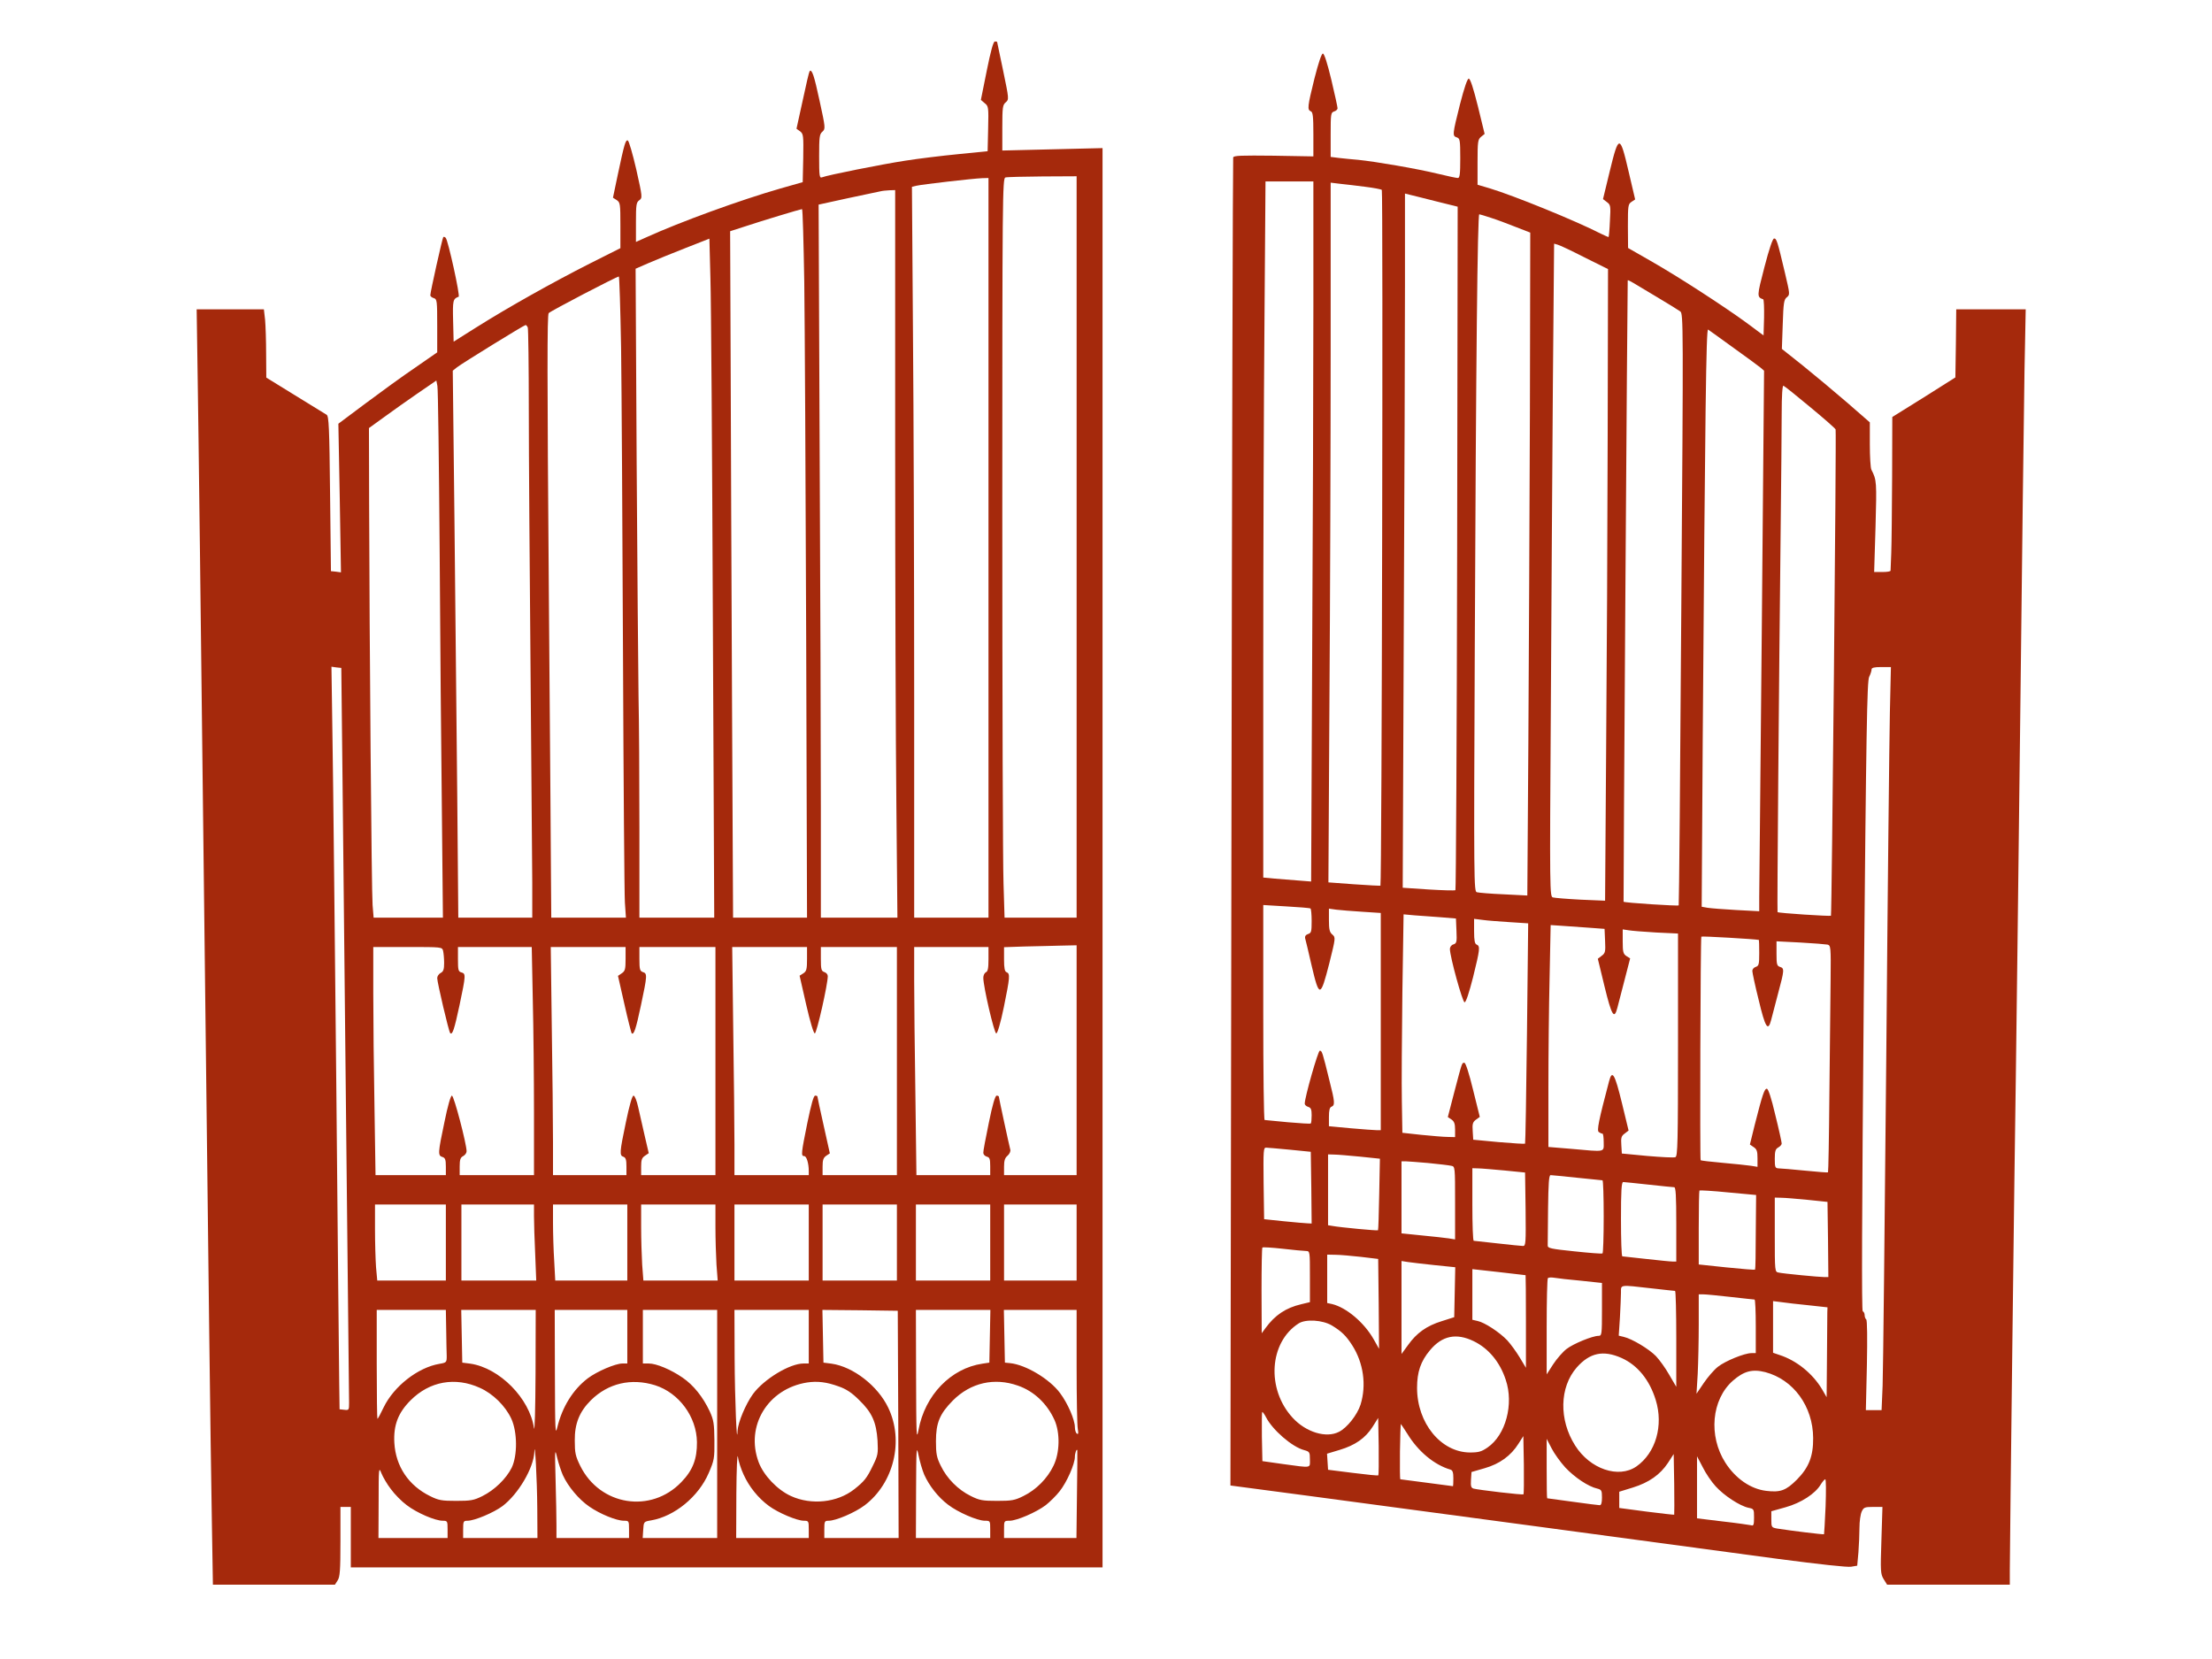
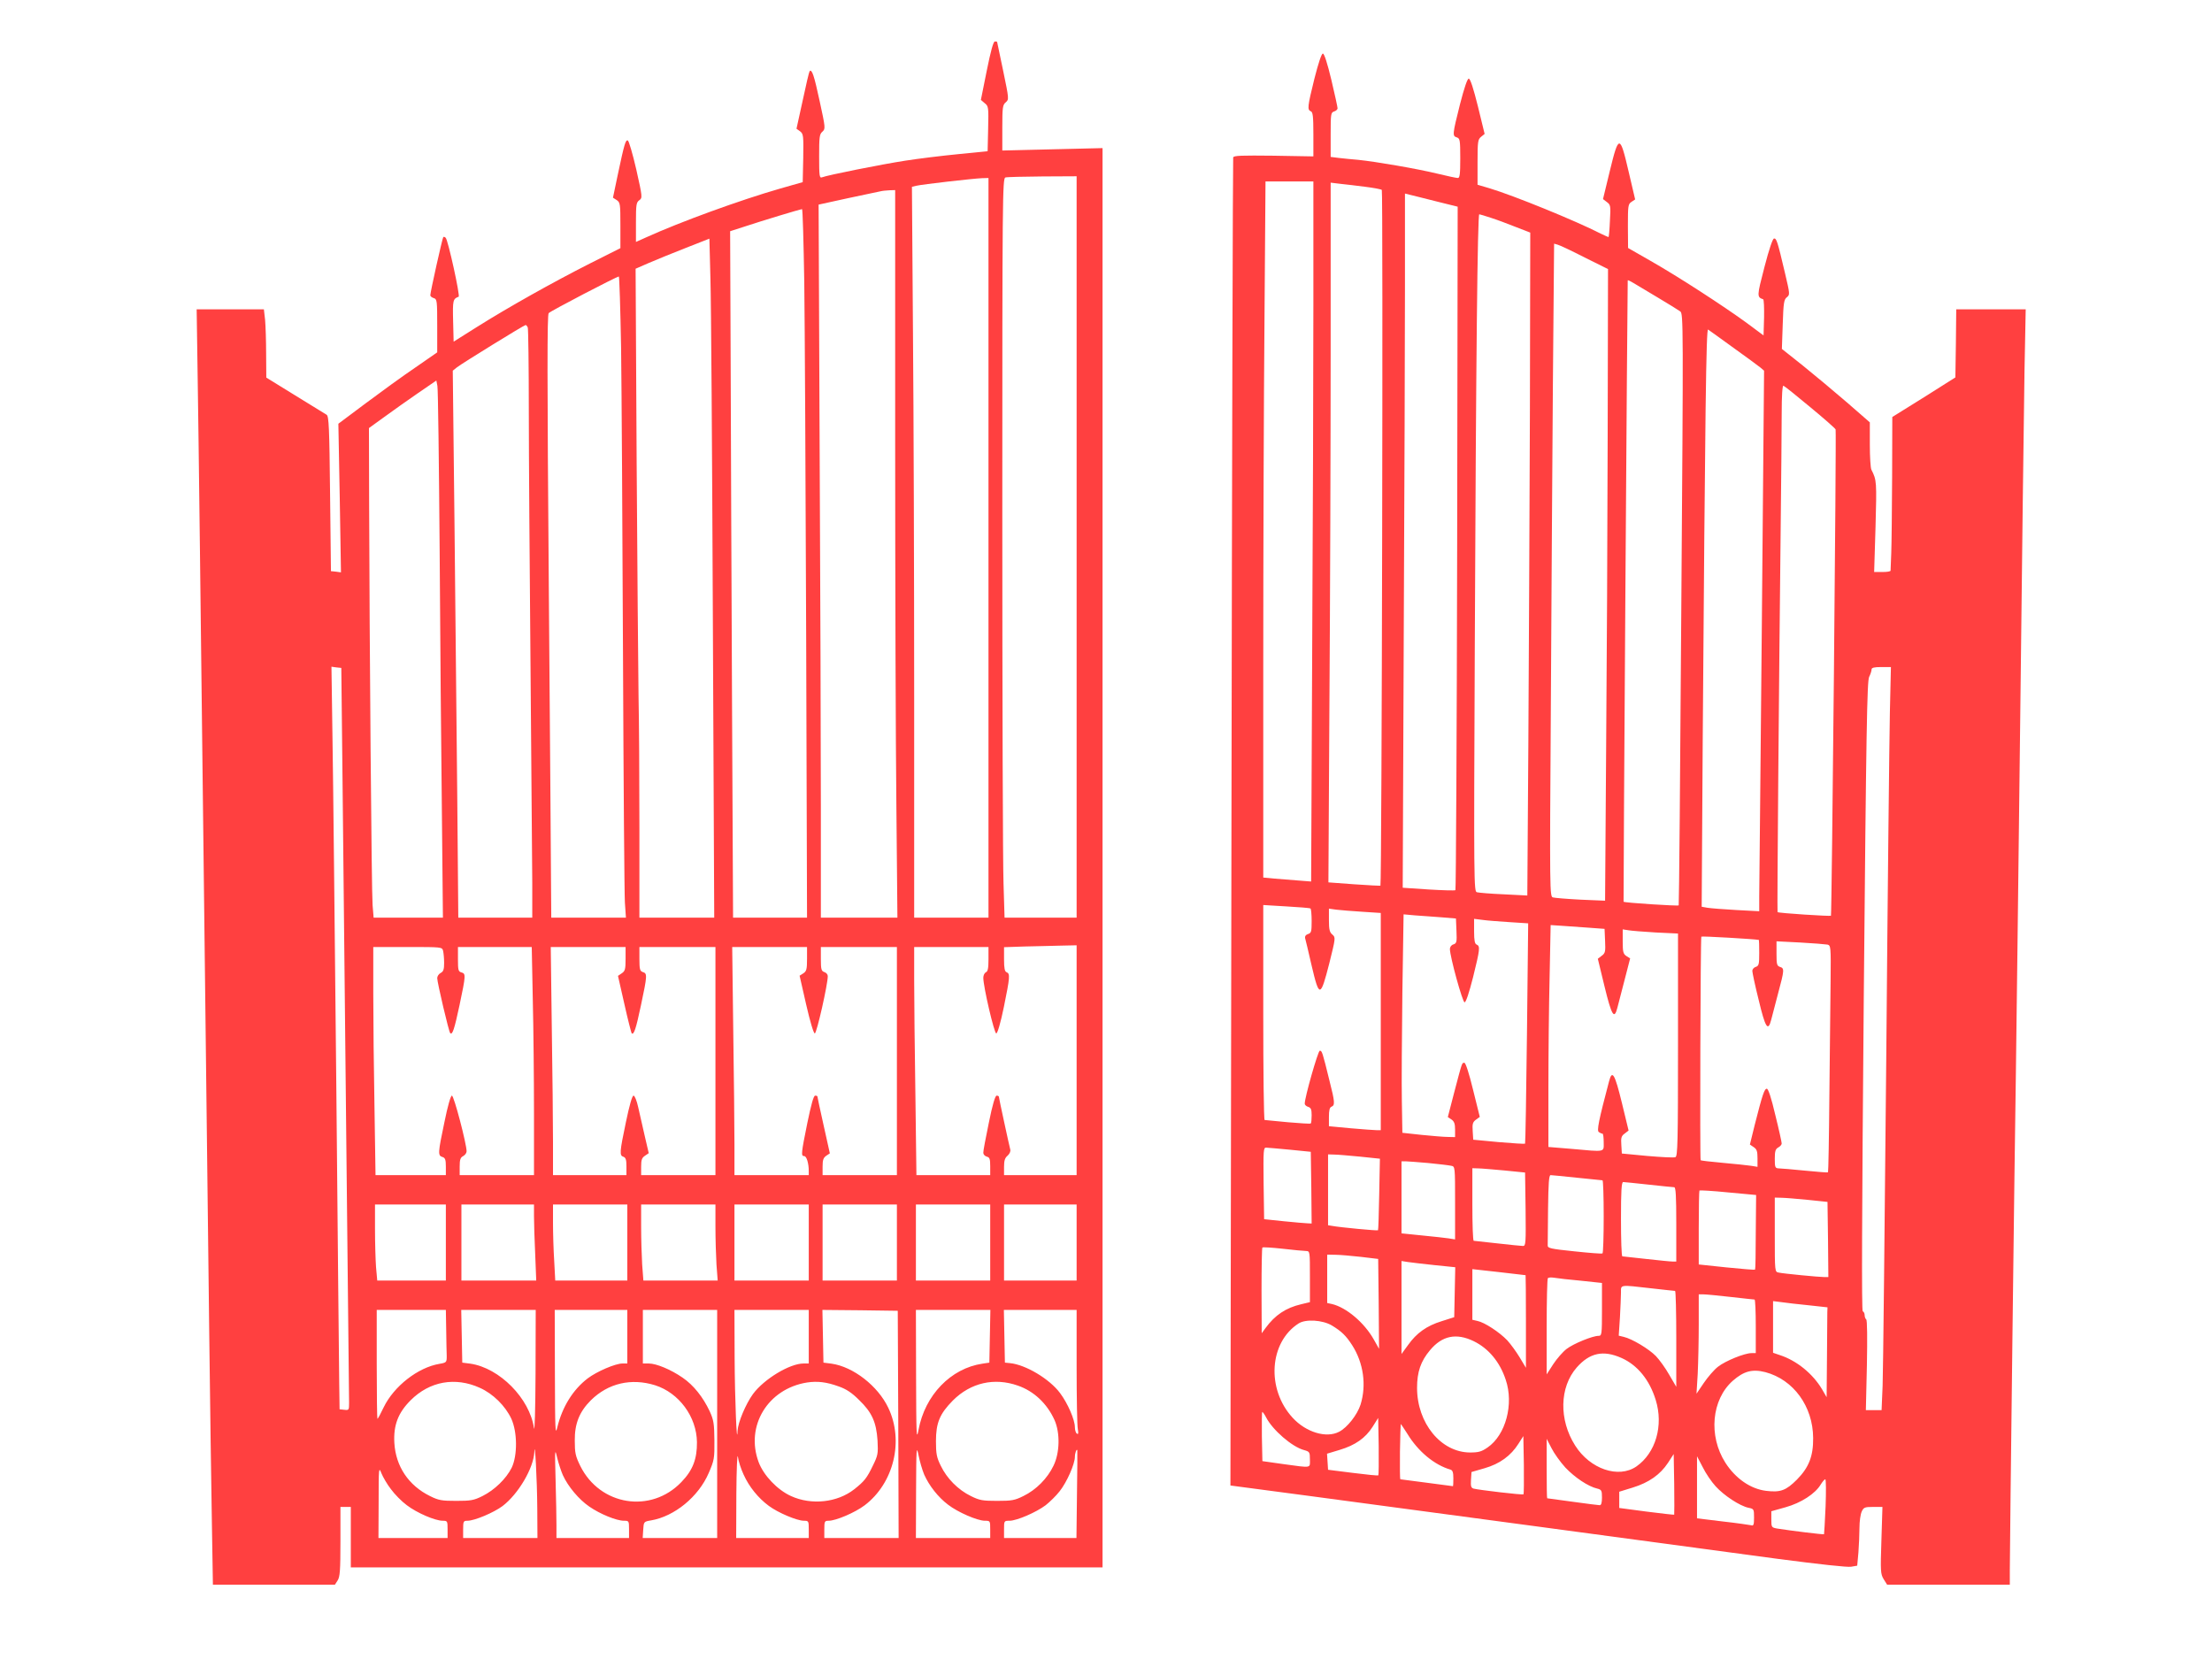
<svg xmlns="http://www.w3.org/2000/svg" version="1.1" id="Calque_1" x="0px" y="0px" viewBox="0 0 1280 960" style="enable-background:new 0 0 1280 960;" xml:space="preserve">
  <style type="text/css">
- 	.st0{fill:#A5290C;}
+ 	.st0{fill:#FF4040;}
</style>
  <g transform="translate(0,960) scale(0.1,-0.1)">
    <path class="st0" d="M5710,9191l-34-169l22-19c22-17,23-23,20-148l-3-130l-170-17c-93-9-232-26-308-38c-136-21-447-83-480-96   c-15-6-17,6-17,121c0,112,2,129,19,143c18,17,18,21-16,177c-32,149-45,187-58,173c-3-3-21-79-40-169l-36-164l21-15   c19-15,20-24,18-155l-3-139l-130-37c-233-67-579-193-777-283l-58-26v114c0,101,2,115,19,127c19,14,19,17-17,178   c-21,91-43,166-49,168c-13,5-20-18-59-202l-27-129l22-14c20-14,21-23,21-146v-132l-177-89c-219-111-475-255-653-367l-135-85l-3,120   c-3,119-1,128,32,140c10,3-61,327-75,341c-5,5-11,7-14,4c-5-5-75-318-75-337c0-5,9-13,20-16c19-6,20-15,20-160v-154l-127-88   c-71-48-199-141-286-206l-159-119l8-430l7-430l-29,4l-29,3l-5,448c-4,384-7,449-20,457c-8,5-90,55-182,112l-167,103l-1,136   c0,75-3,164-6,198l-7,61h-194h-195l6-407c4-225,20-1544,36-2933c31-2621,36-3069,46-3677l6-363h353h353l16,25c13,20,16,57,16,225   v200h30h30V705V530h2175h2175v4107v4106l-290-7l-290-7v132c0,118,2,132,20,147c19,17,19,18-15,182c-19,90-35,166-35,167   c0,2-6,3-13,3C5748,9360,5733,9305,5710,9191z M6230,6435V4290h-208h-209l-6,197c-4,108-7,1070-7,2139c0,1842,1,1943,18,1947   c9,3,106,5,215,6l197,1V6435z M5720,6430V4290h-215h-215v1273c0,701-3,1652-7,2115l-6,841l25,6c32,8,330,42,381,44l37,1V6430z    M5180,7042c0-802,3-1750,7-2105l6-647h-221h-222v638c0,351-3,1280-7,2064l-6,1424l169,37c93,20,178,38,189,40c11,3,35,5,53,6l32,1   V7042z M4654,7968c3-233,8-1155,11-2050l5-1628h-214h-214l-6,1238c-3,680-7,1574-8,1985l-3,749l90,29c93,31,315,98,326,99   C4645,8390,4650,8200,4654,7968z M4125,6023l8-1733h-217h-216v518c0,284-2,627-5,762c-2,135-7,747-11,1360l-6,1115l78,34   c44,19,140,58,214,87l135,53l6-232C4115,7859,4121,6975,4125,6023z M3594,7588c3-227,8-1023,11-1768s8-1394,11-1442l6-88h-216h-216   l-1,133c0,72-6,857-13,1742c-10,1269-10,1613-1,1623c12,13,392,211,406,212C3584,8000,3590,7814,3594,7588z M3054,7705   c3-8,6-223,6-478c0-254,5-928,10-1497s9-1126,10-1237v-203h-214h-214l-6,698c-4,383-11,1095-16,1582l-10,885l25,20   c28,22,386,243,396,244C3045,7720,3050,7713,3054,7705z M2544,6425c3-500,9-1186,13-1522l6-613h-201h-200l-6,73   c-6,72-18,1532-20,2331l-1,429l90,65c49,36,137,98,195,138l105,72l6-31C2535,7349,2540,6926,2544,6425z M1982,5095   c4-352,14-1299,22-2105c9-806,16-1485,16-1508c0-41-1-43-27-40l-28,3l-2,145c-1,80-9,861-17,1735c-9,875-18,1776-22,2003l-6,414   l28-4l29-3L1982,5095z M6230,3465v-665h-210h-210v48c0,36,5,52,21,65c11,10,18,25,15,35c-6,22-66,299-66,306c0,3-6,6-13,6   c-8,0-24-52-45-157c-18-87-33-165-32-174c0-9,9-19,20-22c17-4,20-14,20-56v-51h-213h-214l-6,467c-4,256-7,553-7,660v193h215h215   v-70c0-54-4-72-15-76c-8-4-15-18-15-32c0-51,63-322,75-322c7,0,25,60,44,153c35,172,37,193,16,201c-11,4-15,22-15,75v70l118,4   c64,1,159,4,210,5l92,2V3465z M2564,4098c3-13,6-44,6-70c0-37-4-50-20-58c-11-6-20-19-20-30c0-25,67-310,75-318c13-13,24,21,54,161   c37,175,37,183,11,190c-18,5-20,14-20,76v71h213h214l6-302c4-166,7-463,7-660v-358h-215h-215v50c0,39,4,52,20,60c11,6,20,18,20,28   c0,42-73,322-85,322c-7,0-24-58-43-152c-38-180-39-195-12-203c16-5,20-15,20-56v-49h-203h-204l-6,392c-4,215-7,512-7,660v268h199   C2557,4120,2558,4120,2564,4098z M3620,4051c0-60-3-70-22-83l-22-15l37-163c20-90,40-166,42-169c13-12,25,25,54,162   c37,174,37,184,11,192c-17,6-20,15-20,76v69h220h220v-660v-660h-215h-215v49c0,39,4,51,22,63l22,15l-23,99c-12,54-29,129-38,167   c-8,37-20,67-27,67c-8,0-24-57-44-153c-37-176-38-194-14-201c13-5,17-17,17-56v-50h-212h-213v193c0,107-3,404-7,660l-6,467h216h217   V4051z M4670,4051c0-59-3-71-21-83l-22-14l38-167c23-100,43-167,50-167c11,0,76,288,75,332c0,9-9,20-20,23c-17,6-20,15-20,76v69   h220h220v-660v-660h-215h-215v49c0,38,4,51,21,63l21,14l-36,162c-20,89-36,164-36,167s-6,5-13,5c-9,0-23-51-45-157   c-36-178-38-193-18-193c13,0,26-41,26-86v-24h-215h-215v178c0,98-3,395-7,660l-6,482h216h217V4051z M2580,2410v-220h-199h-198   l-7,77c-3,42-6,141-6,220v143h205h205V2410z M3090,2562c0-38,3-137,7-220l6-152h-216h-217v220v220h210h210V2562z M3630,2410v-220   h-208h-209l-6,113c-4,61-7,160-7,220v107h215h215V2410z M4140,2502c0-71,3-170,6-220l7-92h-215h-215l-7,92c-3,50-6,149-6,220v128   h215h215V2502z M4680,2410v-220h-215h-215v220v220h215h215V2410z M5190,2410v-220h-215h-215v220v220h215h215V2410z M5730,2410v-220   h-215h-215v220v220h215h215V2410z M6230,2410v-220h-210h-210v220v220h210h210V2410z M2582,1905c1-63,2-132,3-152c0-36-1-38-42-45   c-125-21-264-130-323-252c-17-36-33-66-36-66c-2,0-4,142-4,315v315h200h200L2582,1905z M3099,1653c-1-206-5-346-9-317   c-25,172-199,348-368,373l-47,6l-3,153l-3,152h216h215L3099,1653z M3630,1865v-155h-28c-41,0-148-46-201-86c-85-65-147-164-176-283   c-12-50-13-20-14,312l-1,367h210h210V1865z M4150,1360V700h-216h-215l3,47c3,47,3,48,45,55c136,23,275,137,334,274   c32,74,34,85,33,189c-1,97-4,117-27,168c-39,83-94,152-157,195c-68,47-152,82-196,82h-34v155v155h215h215V1360z M4680,1865v-155   h-30c-80,0-229-90-293-177c-42-58-86-163-89-212c-4-105-16,182-17,422l-1,277h215h215V1865z M5198,1358l2-658h-215h-215v50   c0,47,2,50,25,50c42,0,152,47,208,89c169,128,229,373,137,565c-60,126-202,237-328,255l-47,6l-3,153l-3,152l218-2l218-3L5198,1358z    M5728,1868l-3-153l-40-6c-183-27-333-182-370-384c-12-63-13-31-14,313l-1,382h215h216L5728,1868z M6230,1691c0-181,3-343,7-361   c4-24,3-31-5-26c-7,4-12,21-12,37c0,43-41,138-86,198c-61,82-199,164-289,173l-30,3l-3,153l-3,152h211h210V1691z M2777,1569   c76-34,147-104,182-179c35-77,36-212,2-283c-32-64-99-129-169-164c-50-25-68-28-152-28s-102,3-152,28c-124,61-198,172-206,307   c-6,103,22,175,94,247C2486,1607,2634,1634,2777,1569z M3791,1584c138-44,240-182,242-329c1-97-24-163-90-231   c-176-184-471-137-585,93c-28,57-32,75-32,147c-1,98,27,167,93,233C3519,1596,3653,1627,3791,1584z M4854,1577c43-15,75-36,117-78   c75-72,100-129,107-235c4-76,2-86-27-145c-35-73-50-91-108-137c-98-77-248-93-366-39c-79,36-158,119-187,196   c-78,209,53,425,280,461C4730,1609,4783,1603,4854,1577z M5890,1582c93-32,169-104,212-199c33-74,31-190-6-265   c-35-73-100-139-174-175c-50-25-68-28-152-28s-102,3-152,28c-74,36-139,102-174,175c-24,48-28,70-28,142c0,107,22,159,98,236   C5617,1599,5754,1630,5890,1582z M5348,1067c29-65,81-131,138-174c57-44,168-92,212-93c32,0,32,0,32-50v-50h-215h-215l1,273   c1,247,2,266,14,207C5322,1144,5337,1093,5348,1067z M3109,873l1-173h-215h-215v50c0,47,2,50,25,50c41,0,152,47,203,85   c91,69,180,220,184,313C3095,1277,3108,1036,3109,873z M3257,1064c30-66,93-141,153-182c62-43,157-82,201-82c28,0,29-1,29-50v-50   h-210h-210v73c0,39-2,158-5,262c-5,180-4,187,9,130C3232,1132,3247,1087,3257,1064z M4303,1067c32-71,85-136,146-181   c54-40,163-86,203-86c27,0,28-2,28-50v-50h-210h-210l1,258c1,141,5,237,9,212C4273,1145,4288,1099,4303,1067z M6232,953l-3-253   h-209h-210v50c0,50,0,50,33,50c42,1,152,48,208,90c24,19,61,55,81,81c42,53,88,158,88,199c0,21,10,49,14,38   C6235,1206,6234,1091,6232,953z M2262,983c21-29,62-71,92-93c59-45,164-90,208-90c27,0,28-2,28-50v-50h-200h-200l1,208   c0,200,1,206,16,167C2216,1053,2240,1011,2262,983z" />
    <path class="st0" d="M7606,9145c-40-162-42-180-21-189c12-4,15-29,15-133v-128l-230,4c-187,2-231,1-234-10c-2-8-7-1740-10-3849   l-6-3836l468-62c524-70,2113-283,2703-363c237-31,400-49,421-45l35,6l7,77c3,42,6,106,6,143c0,36,6,78,13,93c11,24,17,27,66,27h54   l-6-193c-6-180-5-195,13-225l20-32h355h355v83c0,123,28,2446,35,2867c3,201,14,1119,25,2040c10,921,22,1836,25,2033l7,357h-201   h-201l-2-197l-3-197l-182-115l-183-114l-1-346c-1-190-3-389-5-441s-4-98-4-102c0-5-21-8-47-8h-48l8,262c7,260,7,270-24,330   c-5,10-9,75-9,146v128l-132,115c-73,63-188,159-255,213l-122,97l5,142c4,125,7,144,24,157c18,15,18,17-11,140   c-44,187-49,200-63,200c-8,0-28-58-56-166c-44-169-44-173-7-186c4-2,6-49,5-106l-3-103l-101,75c-135,98-389,263-552,356l-131,75   l-1,126c0,118,1,128,21,141l21,14l-38,162c-50,215-57,215-109,1l-39-161l22-17c22-16,23-22,18-109c-2-51-6-93-8-94c-2,0-22,9-45,20   c-146,75-503,220-642,262l-71,21v130c0,120,2,132,20,147l21,17l-39,160c-26,104-44,160-53,160c-8,0-26-53-51-150   c-44-175-44-182-18-190c18-6,20-15,20-121c0-92-3-114-14-114c-8,0-61,11-118,25c-114,28-358,70-458,80c-36,3-86,8-112,11l-48,6v128   c0,120,1,129,20,135c11,3,20,12,20,18c0,7-16,81-36,165c-23,96-41,152-49,152S7629,9235,7606,9145z M7600,7832c0-395-3-1307-7-2026   l-6-1307l-76,6c-42,3-104,8-138,11l-63,6v1202c0,662,3,1568,7,2014l6,812h139h138V7832z M7901,8519c48-6,91-14,95-18   c8-5,0-4019-8-4026c-2-1-70,2-152,8l-149,11l6,1055c4,581,7,1492,7,2025v969l58-7C7789,8533,7854,8525,7901,8519z M8310,8435   l125-31l-3-1975c-2-1086-7-1977-10-1980c-4-3-74-1-156,4l-149,10l6,1476c4,812,7,1716,7,2009v532l28-7   C8173,8470,8241,8452,8310,8435z M8626,8340c32-10,97-34,144-53l85-33l-2-1034c-2-569-6-1433-9-1919l-6-883l-137,7   c-75,3-144,9-155,12c-17,5-18,48-12,1411c7,1680,16,2512,26,2512C8563,8360,8593,8351,8626,8340z M9170,8110l135-67l-2-964   c-1-530-5-1353-9-1828l-6-863l-142,6c-77,4-150,10-160,13c-18,5-19,31-12,1082c3,592,9,1442,12,1889l7,812l21-6   C9026,8181,9096,8148,9170,8110z M9595,7877c61-36,118-72,128-79c18-13,18-71,6-1723c-6-941-13-1712-15-1714c-4-5-314,15-319,21   c-2,2,22,3584,24,3596c1,2,16-5,34-16C9470,7952,9535,7913,9595,7877z M10030,7588c74-53,145-105,157-115l21-18l-13-1480   c-8-814-14-1518-15-1564v-84l-132,7c-73,4-148,10-167,13l-34,6l6,966c14,1915,20,2381,31,2374C9890,7689,9956,7642,10030,7588z    M10474,7245c80-66,146-124,148-130c5-14-22-2808-27-2814c-5-4-305,15-309,21c-3,3,8,1327,18,2213c3,281,6,584,6,673   c0,103,4,162,10,160C10325,7367,10395,7311,10474,7245z M10936,5478c-3-145-13-1048-21-2008c-9-960-18-1809-21-1888l-6-142h-46h-45   l6,260c3,156,2,262-4,265c-5,4-9,15-9,25s-5,20-11,22c-7,2-5,542,6,1823c14,1538,19,1824,31,1848c8,16,14,35,14,43   c0,10,14,14,56,14h56L10936,5478z M7583,4343c4-2,7-35,7-73c0-61-2-69-21-75c-13-4-19-13-17-23c3-10,20-81,38-160   c44-187,51-186,102,13c37,149,37,150,18,167c-16,13-20,29-20,83v67l43-6c23-3,90-8,150-12l107-7v-628v-629h-22c-13,0-80,5-150,11   l-128,12v54c0,38,4,55,15,59c21,8,19,29-11,147c-42,171-44,177-57,177c-10,0-88-273-87-307c0-6,9-15,20-18c16-5,20-15,20-49   c0-23-2-45-5-47c-2-3-62,1-132,7c-70,7-131,13-135,13c-5,1-8,281-8,622v622l133-8C7515,4351,7578,4346,7583,4343z M8340,4292l85-7   l3-72c3-64,1-72-18-78c-11-3-20-15-20-26c0-44,73-309,85-309c8,0,26,55,49,145c40,162,42,180,21,189c-11,4-15,23-15,77v72l48-6   c26-4,96-9,156-13l109-7l-7-636c-4-349-9-637-11-639s-71,2-152,9l-148,14l-3,49c-3,42,0,53,19,67l22,16l-39,157   c-23,95-43,156-50,156c-15,0-12,7-60-175l-36-139l21-14c16-11,21-25,21-58v-44l-42,1c-24,0-92,6-153,12l-110,12l-3,180   c-2,99,0,383,3,632l7,452l67-6C8225,4301,8293,4295,8340,4292z M9190,4232l95-7l3-70c3-62,1-71-20-86l-22-17l39-161   c41-168,56-193,74-123c5,20,24,93,42,162l32,124l-22,14c-18,12-21,24-21,84v70l33-5c17-3,89-9,160-13l127-6v-645   c0-564-2-644-15-649c-8-4-81,0-163,7l-147,14l-3,49c-3,42,0,53,20,67l22,17l-39,161c-41,168-56,193-74,124c-60-227-72-286-59-294   c7-5,16-9,21-9c4,0,7-22,7-50c0-59,14-56-187-38l-133,11v342c0,188,3,477,7,642l6,300l61-4C9068,4241,9138,4236,9190,4232z    M10178,4161c1-1,2-34,2-75c0-66-2-75-20-81c-11-3-20-14-20-23s16-86,37-169c38-160,54-185,72-115c5,20,23,89,40,153   c37,137,37,146,11,154c-18,6-20,15-20,77v71l138-7c75-4,146-10,157-12c19-5,20-12,18-207c-1-111-4-406-7-655c-2-249-6-455-8-456   c-1-2-61,3-133,10c-71,7-140,13-152,13c-21,1-23,6-23,56c0,44,4,56,20,65c11,6,20,16,20,23s-16,81-37,165c-23,99-41,152-49,152   c-14,0-25-32-70-209l-28-114l22-15c18-12,22-24,22-64v-50l-37,6c-21,3-94,11-163,17s-127,13-129,15c-5,4-1,1286,4,1294   C9847,4184,10155,4166,10178,4161z M7465,2947l120-12l3-207l2-208l-22,1c-13,0-75,6-138,12l-115,12l-3,208c-2,193-1,207,15,206   C7337,2959,7399,2953,7465,2947z M7870,2907l115-12l-4-205c-2-113-5-207-7-209c-3-4-222,17-264,25l-25,4v205v205l35-1   C7739,2919,7807,2913,7870,2907z M8265,2870c61-6,120-13,133-16c22-4,22-5,22-215v-211l-37,6c-21,3-91,11-155,17l-118,12v209v208   h23C8145,2880,8205,2875,8265,2870z M8705,2827l120-12l3-212c2-198,1-213-15-213c-10,0-76,7-148,15c-71,8-133,15-137,15   c-5,0-8,95-8,210v210l33-1C8570,2839,8639,2833,8705,2827z M9125,2785c77-8,143-15,148-15c4,0,7-94,7-209c0-116-3-212-7-214   c-5-3-78,3-163,12c-135,14-155,18-154,34c0,9,1,105,2,212c2,149,5,195,15,195C8979,2800,9048,2793,9125,2785z M9540,2745   c74-8,141-15,148-15c9,0,12-50,12-215v-215h-22c-13,0-81,7-153,15c-71,8-133,15-137,15c-5,0-8,97-8,215c0,165,3,215,13,215   C9399,2760,9466,2753,9540,2745z M10160,2470c0-118-2-216-4-217c-2-2-76,4-165,13l-161,17v212c0,116,2,214,4,216c3,2,77-2,166-11   l162-15L10160,2470z M10460,2657l115-12l3-217l2-218h-22c-31,0-238,20-265,26c-23,4-23,4-23,219v215l38-1   C10328,2669,10397,2663,10460,2657z M7558,2361c22-1,22-2,22-149v-147l-50-12c-90-21-152-63-207-138l-22-30l-1,246   c0,135,2,248,5,250c2,3,55,0,117-7S7545,2361,7558,2361z M7875,2327l100-12l3-260l2-260l-31,55c-55,97-158,184-241,204l-28,6v140   v140l48-1C7754,2339,7820,2333,7875,2327z M8303,2279l118-12l-3-145l-3-144l-72-23c-88-27-146-69-195-138l-38-52v269v269l38-6   C8168,2294,8238,2286,8303,2279z M8828,2221c1-1,2-121,2-268v-268l-36,60c-20,33-52,77-72,99c-46,48-132,104-172,112l-30,7v146v147   l153-17C8756,2229,8826,2221,8828,2221z M9148,2189l122-13v-153c0-145-1-153-20-153c-34,0-145-45-185-76c-21-16-56-56-77-88l-38-59   v275c0,151,3,278,7,282s21,5,38,2C9011,2203,9080,2195,9148,2189z M9555,2145c72-8,133-15,138-15c4,0,7-125,7-277v-278l-41,70   c-22,39-57,87-77,108c-40,41-138,100-186,111l-29,7l7,106c3,58,6,123,6,145C9380,2167,9371,2166,9555,2145z M10015,2095   c72-8,133-15,138-15c4,0,7-70,7-155v-155h-25c-40,0-151-45-194-79c-22-17-59-60-82-94l-42-62l7,115c3,63,6,193,6,288v172h28   C9873,2110,9944,2103,10015,2095z M10465,2047l110-12l-1-28c0-15-1-132-2-259l-2-233l-26,45c-54,91-147,167-246,199l-38,13v149v150   l48-6C10334,2061,10405,2053,10465,2047z M7707,1930c56-34,82-59,118-115c65-102,83-230,48-343c-19-59-77-133-124-157   c-74-39-192-3-269,81c-153,166-136,437,35,546C7556,1968,7653,1962,7707,1930z M8528,1839c86-42,151-120,185-223   c48-141,0-320-105-392c-35-24-51-29-102-29c-168,1-306,170-306,374c0,92,21,154,75,218C8345,1871,8427,1888,8528,1839z M9383,1742   c92-41,162-126,198-243c46-148,0-307-112-385c-103-71-268-15-354,121c-95,149-91,338,9,452C9199,1772,9277,1789,9383,1742z    M10215,1660c163-43,276-198,277-381c1-106-25-171-94-241c-63-63-95-75-178-65c-90,11-177,71-236,163c-99,155-80,365,43,474   C10091,1666,10140,1679,10215,1660z M7326,1399c37-73,151-172,220-190c32-9,34-12,34-54c0-52,14-50-155-27l-120,17l-3,143   c-1,78,0,142,2,142C7307,1430,7317,1416,7326,1399z M7976,1063c-2-3-69,4-148,14l-143,18l-3,47l-3,46l73,22c90,27,149,68,191,134   l32,51l3-164C7979,1141,7978,1065,7976,1063z M8144,1303c62-102,156-180,249-207c13-4,17-16,17-51c0-25-1-45-2-45c-2,0-70,9-152,20   c-81,11-150,20-153,20c-2,0-3,72-2,160s4,160,5,160S8124,1334,8144,1303z M8816,953c-5-5-258,25-289,33c-15,5-17,14-15,51l3,45   l76,22c87,25,152,72,196,142l28,44l3-166C8819,1032,8818,955,8816,953z M9058,1108c54-57,132-110,185-122c24-6,27-11,27-51   c0-30-4-45-13-45c-7,0-78,9-157,20s-145,20-147,20s-3,77-3,172v172l28-54C8993,1190,9029,1140,9058,1108z M9688,835   c-2-1-74,7-160,18l-158,21v47v47l78,24c94,29,159,75,204,143l33,51l3-174C9689,916,9689,836,9688,835z M9928,999   c48-53,139-113,190-124c31-6,32-8,32-56c0-43-3-50-17-45c-10,2-84,13-165,22l-148,18v180v179l33-63C9870,1075,9904,1025,9928,999z    M10564,883c-4-87-8-159-9-161c-3-3-197,21-272,33c-32,6-33,8-33,53v47l82,23c90,25,173,79,204,132c10,16,22,30,26,30   C10567,1040,10567,969,10564,883z" />
  </g>
</svg>
